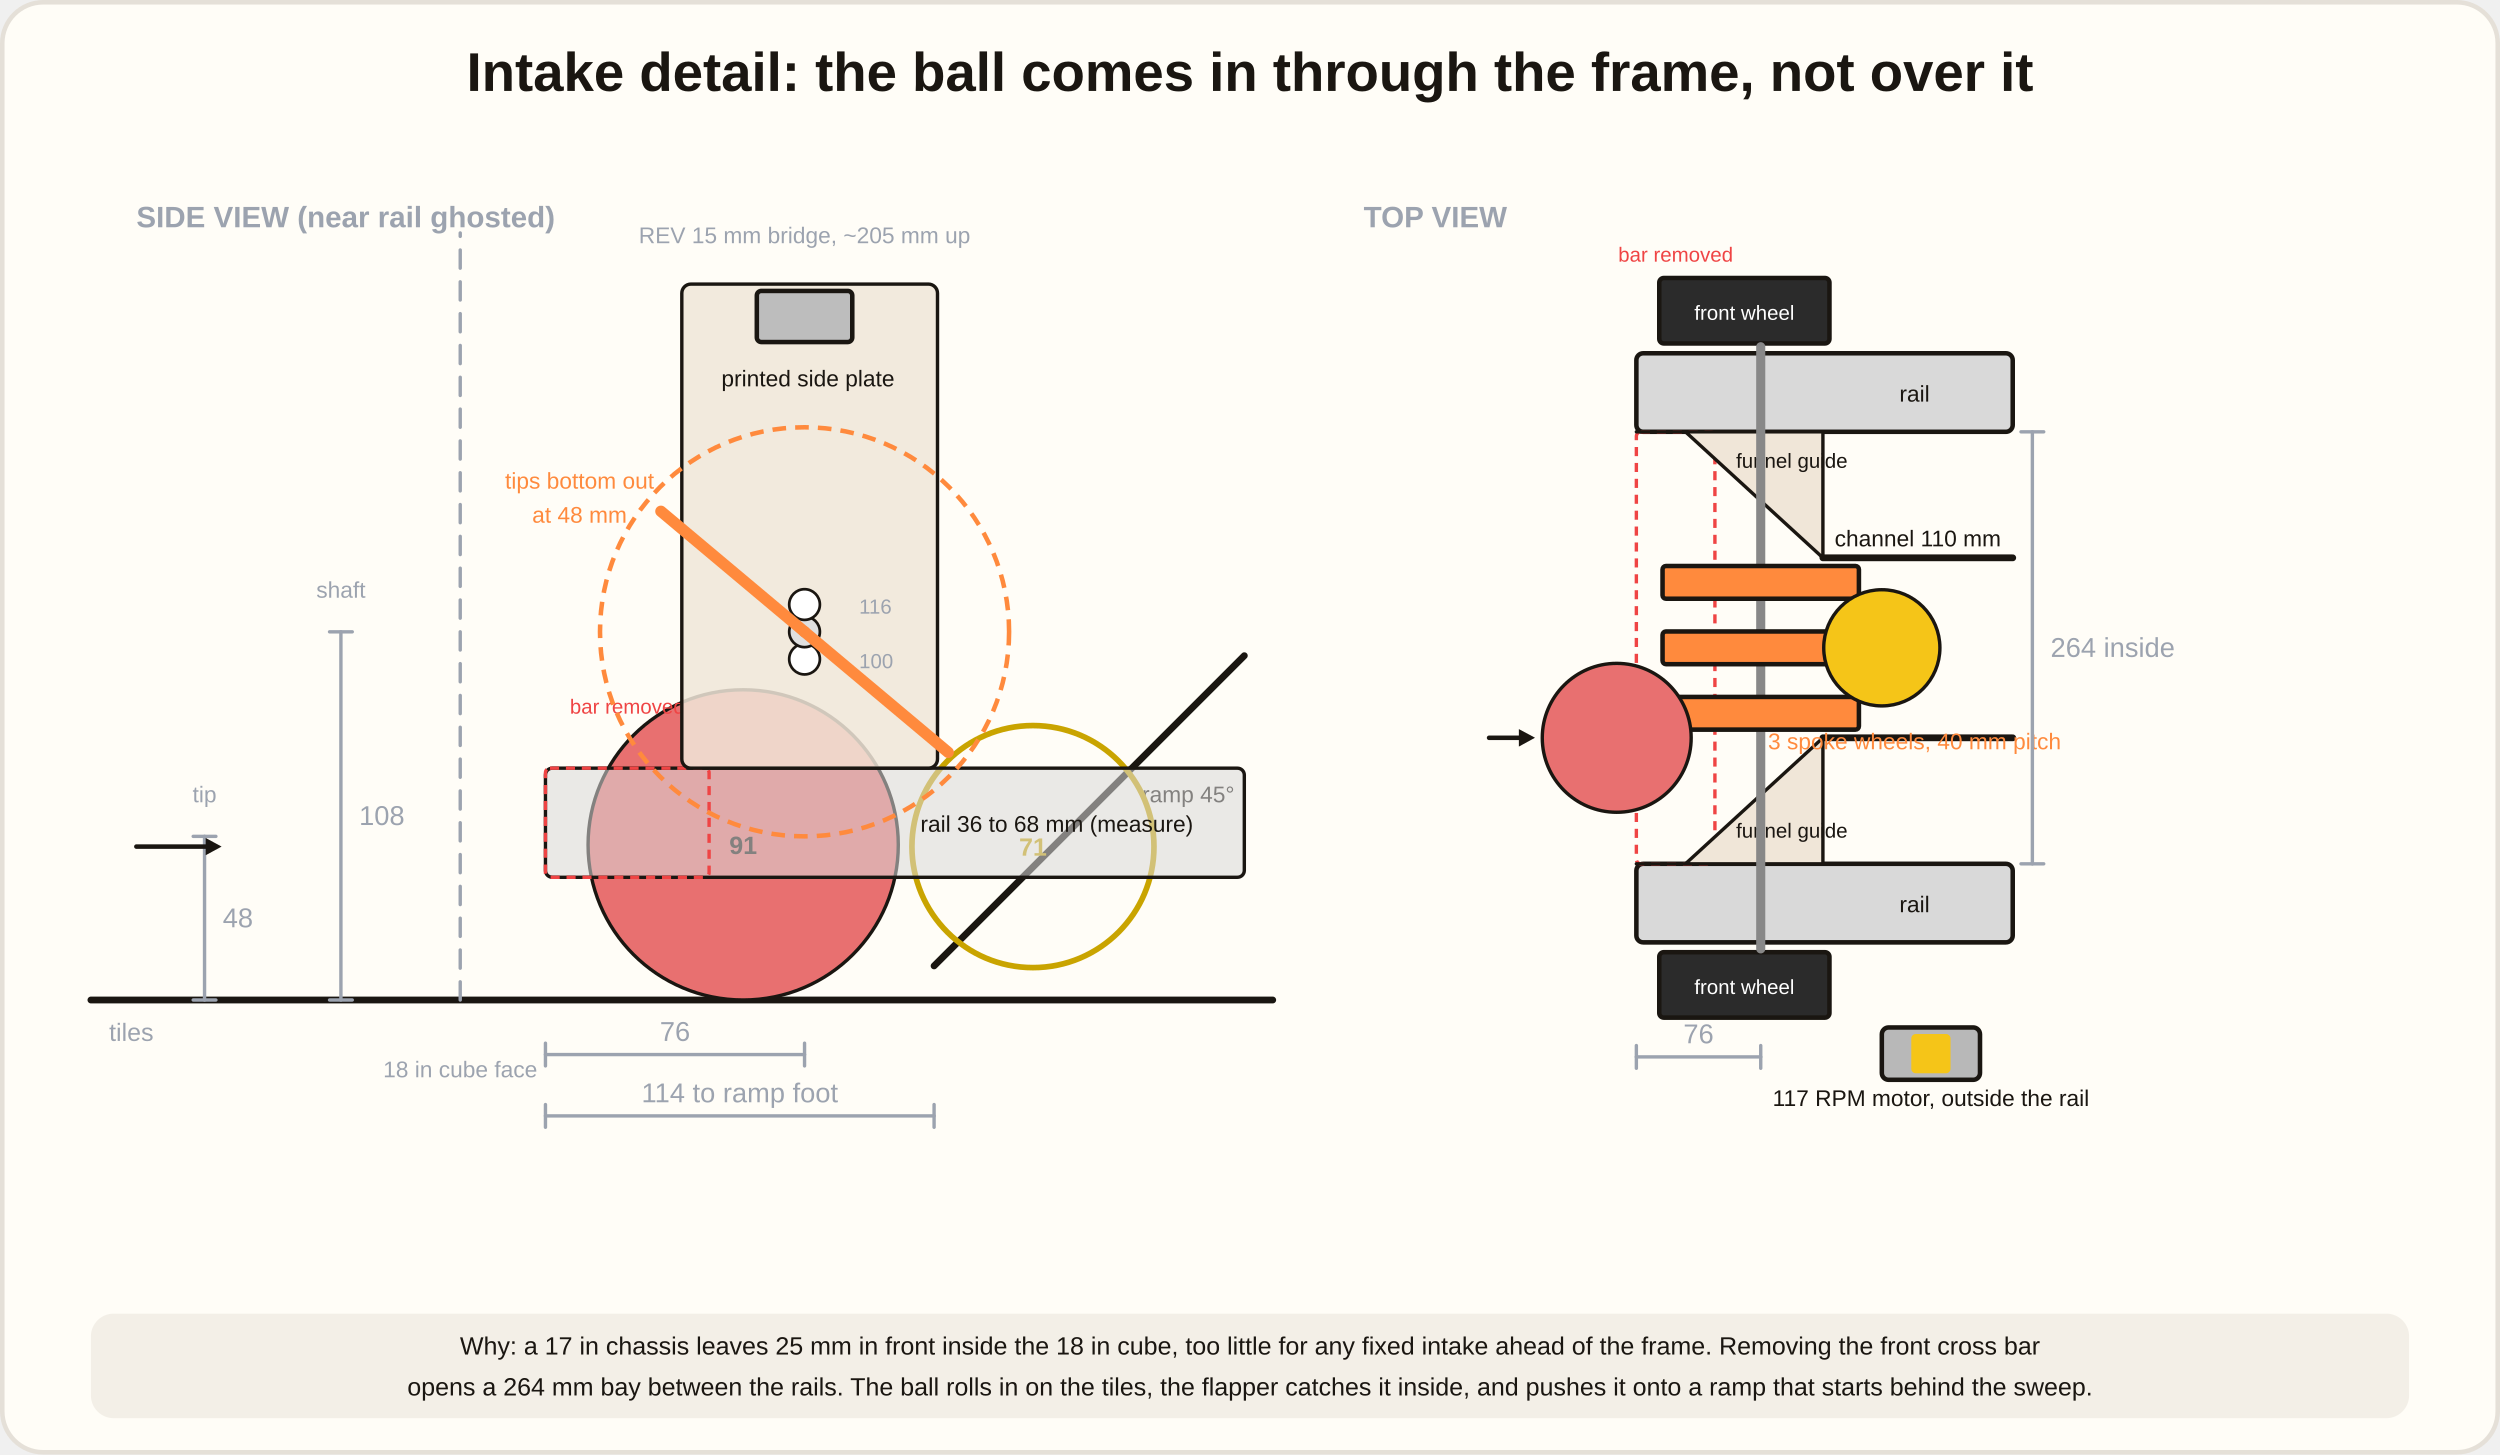
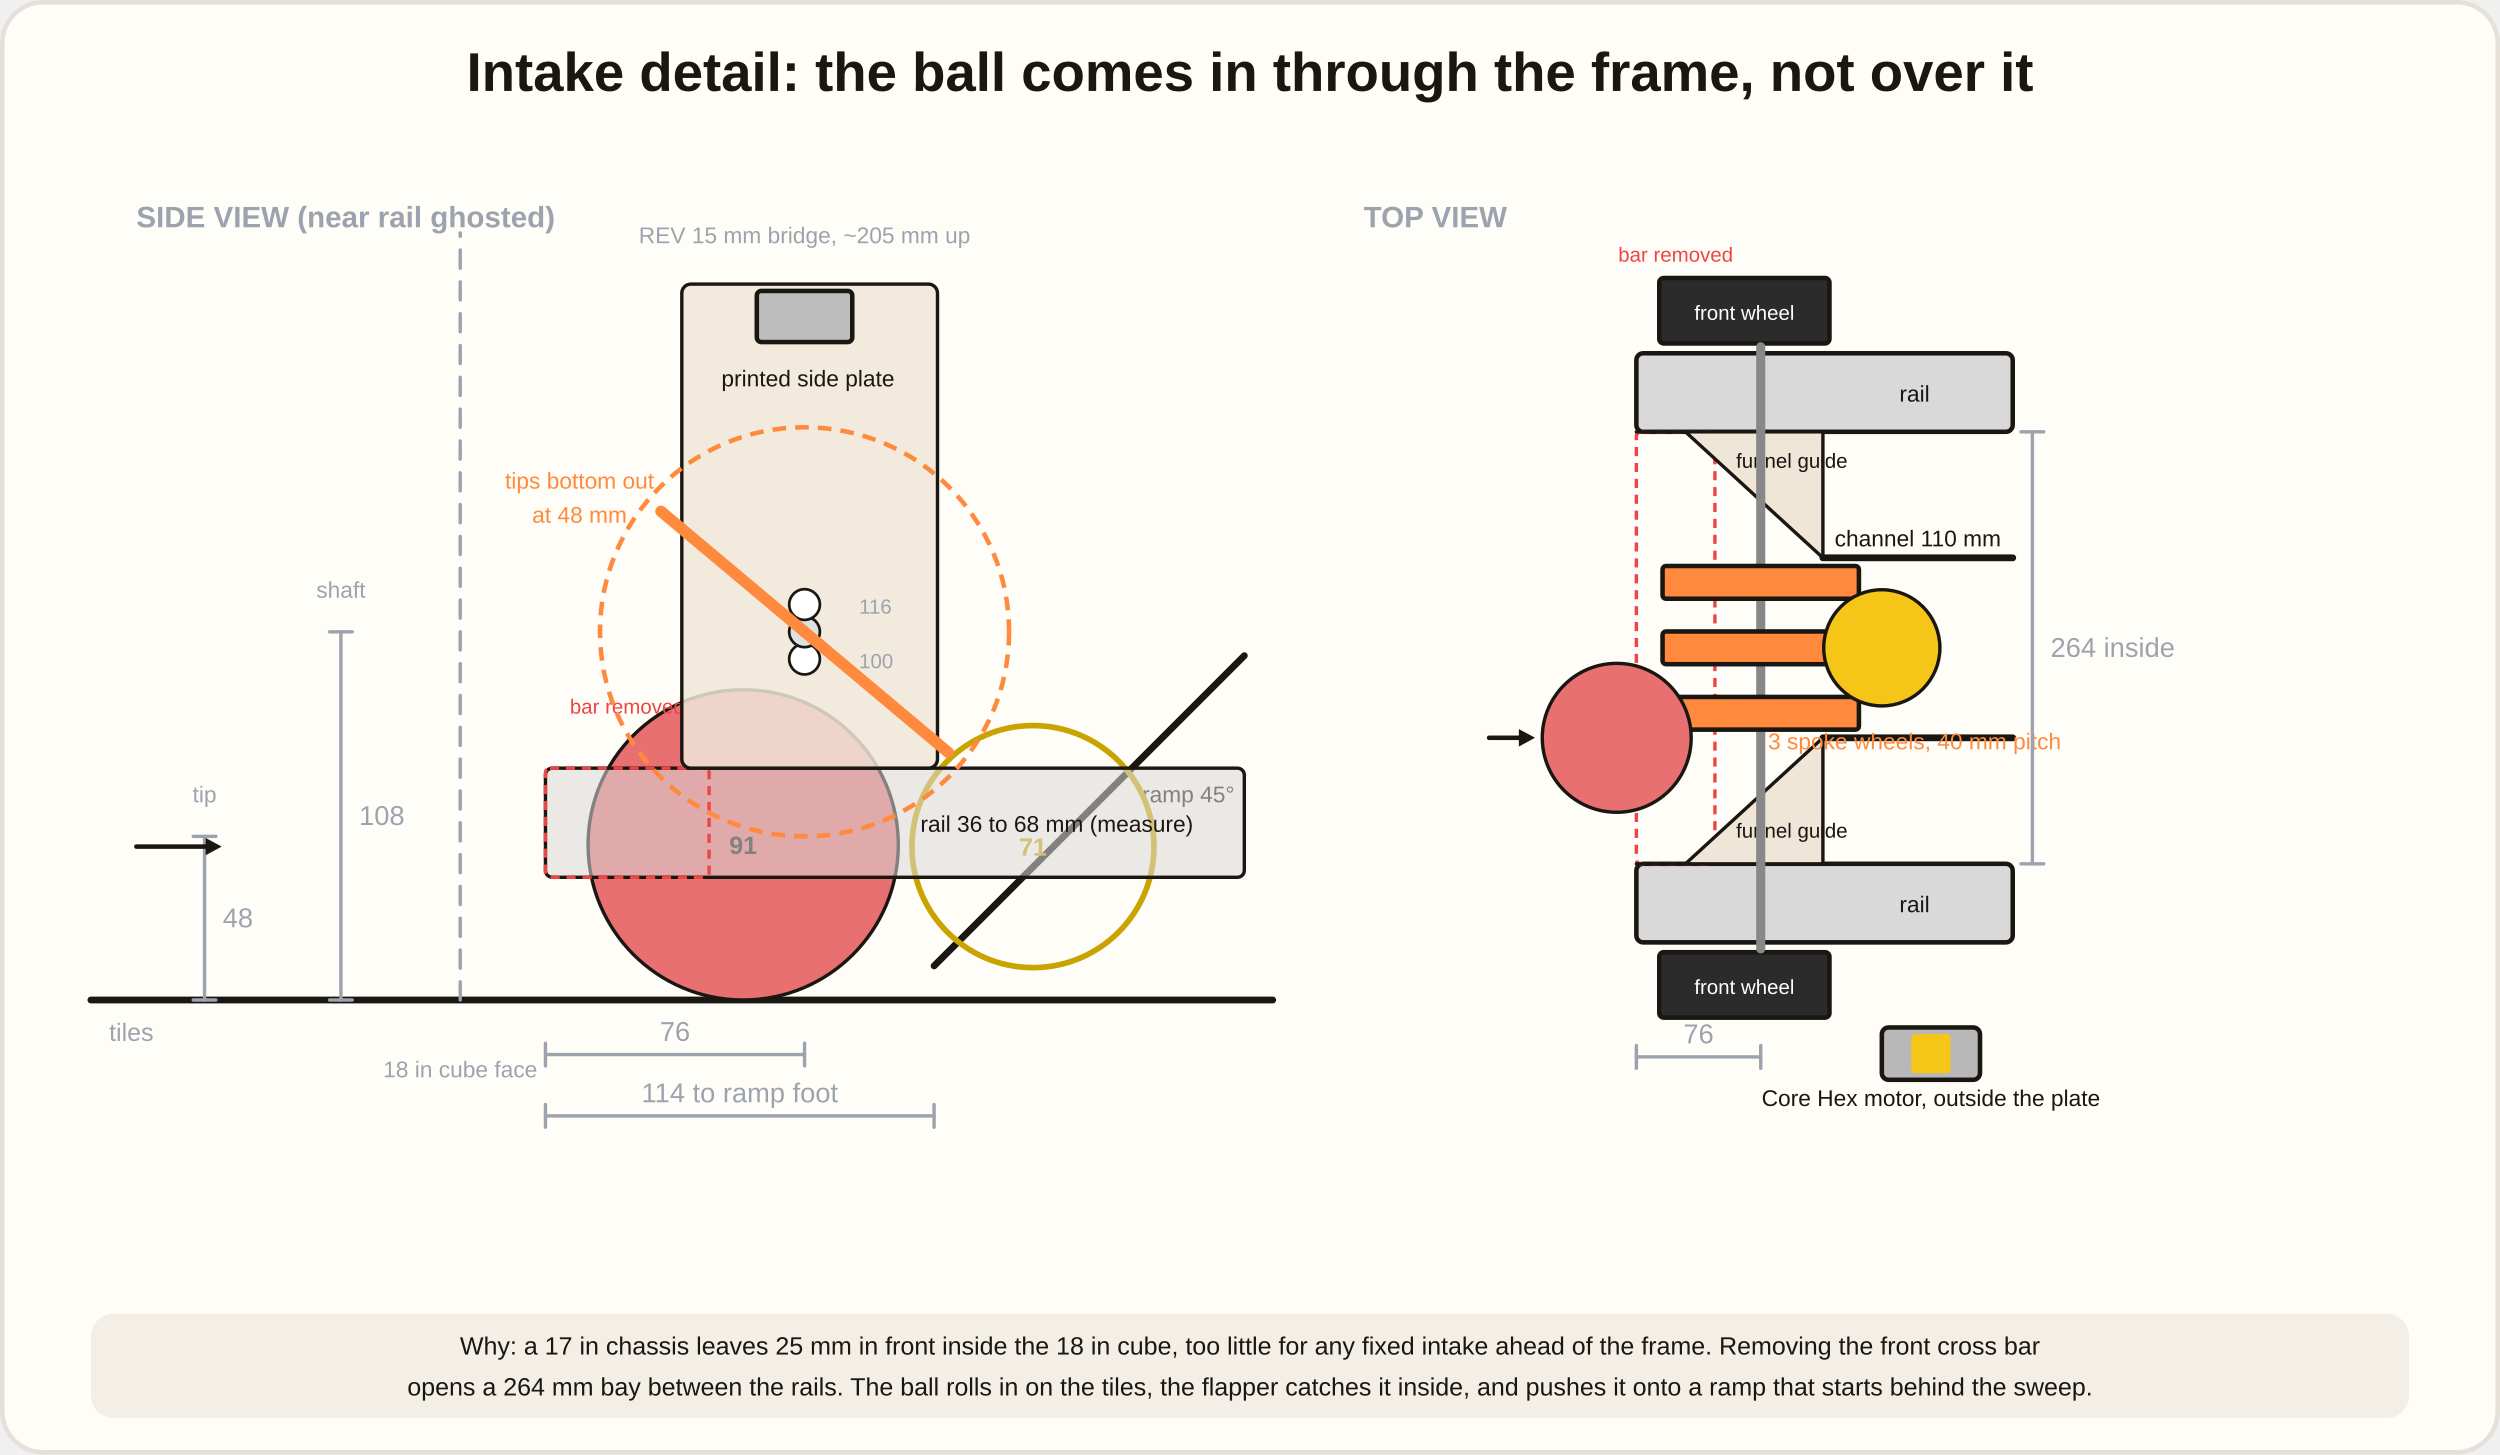
<svg xmlns="http://www.w3.org/2000/svg" width="1100" height="640" viewBox="0 0 1100 640">
  <rect x="1" y="1" width="1098" height="638" rx="18" fill="#FFFDF7" stroke="#E5E0D8" stroke-width="2" />
  <text x="550.0" y="40" font-size="24" fill="#1A1611" text-anchor="middle" font-weight="bold" font-family="Arial, Helvetica, sans-serif">Intake detail: the ball comes in through the frame, not over it</text>
  <text x="60" y="100" font-size="13" fill="#9CA3AF" text-anchor="start" font-weight="bold" font-family="Arial, Helvetica, sans-serif">SIDE VIEW (near rail ghosted)</text>
  <line x1="40" y1="440" x2="560" y2="440" stroke="#1A1611" stroke-width="3" stroke-linecap="round" />
  <text x="48" y="458" font-size="11" fill="#9CA3AF" text-anchor="start" font-weight="normal" font-family="Arial, Helvetica, sans-serif">tiles</text>
  <line x1="202.5" y1="440.0" x2="202.5" y2="102.5" stroke="#9CA3AF" stroke-width="1.5" stroke-linecap="round" stroke-dasharray="8 6" />
  <text x="202.5" y="474" font-size="10" fill="#9CA3AF" text-anchor="middle" font-weight="normal" font-family="Arial, Helvetica, sans-serif">18 in cube face</text>
  <line x1="411.0" y1="425.0" x2="547.5" y2="288.5" stroke="#1A1611" stroke-width="3" stroke-linecap="round" />
  <text x="502.5" y="353.0" font-size="10" fill="#1A1611" text-anchor="start" font-weight="normal" font-family="Arial, Helvetica, sans-serif">ramp 45°</text>
  <circle cx="327.0" cy="371.75" r="68.25" fill="#e87070" stroke="#1A1611" stroke-width="1.5" />
  <text x="327.0" y="375.75" font-size="11" fill="#1A1611" text-anchor="middle" font-weight="bold" font-family="Arial, Helvetica, sans-serif">91</text>
  <circle cx="454.5" cy="372.5" r="53.25" fill="none" stroke="#c9a400" stroke-width="2.5" />
  <text x="454.5" y="376.5" font-size="11" fill="#c9a400" text-anchor="middle" font-weight="bold" font-family="Arial, Helvetica, sans-serif">71</text>
  <rect x="240.0" y="338.0" width="307.5" height="48.0" rx="3" fill="rgba(217,217,217,0.55)" stroke="#1A1611" stroke-width="1.5" />
  <text x="465.0" y="366.0" font-size="10" fill="#1A1611" text-anchor="middle" font-weight="normal" font-family="Arial, Helvetica, sans-serif">rail 36 to 68 mm (measure)</text>
  <rect x="240.0" y="338.0" width="72.0" height="48.0" rx="2" fill="none" stroke="#EF4444" stroke-width="1.5" stroke-dasharray="4 3" />
  <text x="276.0" y="314.0" font-size="9" fill="#EF4444" text-anchor="middle" font-weight="normal" font-family="Arial, Helvetica, sans-serif">bar removed</text>
  <rect x="300.0" y="125.0" width="112.5" height="213.0" rx="4" fill="rgba(240,230,216,0.85)" stroke="#1A1611" stroke-width="1.5" />
  <rect x="333.0" y="128.0" width="42.0" height="22.5" rx="2" fill="#bdbdbd" stroke="#1A1611" stroke-width="2" />
  <text x="354.0" y="107.0" font-size="10" fill="#9CA3AF" text-anchor="middle" font-weight="normal" font-family="Arial, Helvetica, sans-serif">REV 15 mm bridge, ~205 mm up</text>
  <text x="355.5" y="170.0" font-size="10" fill="#1A1611" text-anchor="middle" font-weight="normal" font-family="Arial, Helvetica, sans-serif">printed side plate</text>
  <circle cx="354.0" cy="290.0" r="6.75" fill="white" stroke="#1A1611" stroke-width="1.2" />
  <circle cx="354.0" cy="278.0" r="6.75" fill="#e0e0e0" stroke="#1A1611" stroke-width="1.2" />
  <circle cx="354.0" cy="266.0" r="6.75" fill="white" stroke="#1A1611" stroke-width="1.2" />
  <text x="378.0" y="270.0" font-size="9" fill="#9CA3AF" text-anchor="start" font-weight="normal" font-family="Arial, Helvetica, sans-serif">116</text>
  <text x="378.0" y="294.0" font-size="9" fill="#9CA3AF" text-anchor="start" font-weight="normal" font-family="Arial, Helvetica, sans-serif">100</text>
  <circle cx="354.0" cy="278.0" r="90.0" fill="none" stroke="#FF8A3D" stroke-width="2" stroke-dasharray="6 4" />
  <line x1="354.0" y1="278.0" x2="290.801" y2="224.97" stroke="#FF8A3D" stroke-width="5" stroke-linecap="round" />
  <line x1="354.0" y1="278.0" x2="417.199" y2="331.03" stroke="#FF8A3D" stroke-width="5" stroke-linecap="round" />
  <text x="255.0" y="215.0" font-size="10" fill="#FF8A3D" text-anchor="middle" font-weight="normal" font-family="Arial, Helvetica, sans-serif">tips bottom out</text>
  <text x="255.0" y="230.0" font-size="10" fill="#FF8A3D" text-anchor="middle" font-weight="normal" font-family="Arial, Helvetica, sans-serif">at 48 mm</text>
  <line x1="240.0" y1="464.0" x2="354.0" y2="464.0" stroke="#9CA3AF" stroke-width="1.5" stroke-linecap="round" />
  <line x1="240.0" y1="459.0" x2="240.0" y2="469.0" stroke="#9CA3AF" stroke-width="1.5" stroke-linecap="round" />
  <line x1="354.0" y1="459.0" x2="354.0" y2="469.0" stroke="#9CA3AF" stroke-width="1.5" stroke-linecap="round" />
  <text x="297.0" y="458.0" font-size="12" fill="#9CA3AF" text-anchor="middle" font-weight="normal" font-family="Arial, Helvetica, sans-serif">76</text>
  <line x1="240.0" y1="491.0" x2="411.0" y2="491.0" stroke="#9CA3AF" stroke-width="1.5" stroke-linecap="round" />
  <line x1="240.0" y1="486.0" x2="240.0" y2="496.0" stroke="#9CA3AF" stroke-width="1.5" stroke-linecap="round" />
  <line x1="411.0" y1="486.0" x2="411.0" y2="496.0" stroke="#9CA3AF" stroke-width="1.5" stroke-linecap="round" />
  <text x="325.5" y="485.0" font-size="12" fill="#9CA3AF" text-anchor="middle" font-weight="normal" font-family="Arial, Helvetica, sans-serif">114 to ramp foot</text>
  <line x1="150.0" y1="440.0" x2="150.0" y2="278.0" stroke="#9CA3AF" stroke-width="1.5" stroke-linecap="round" />
  <line x1="145.0" y1="440.0" x2="155.0" y2="440.0" stroke="#9CA3AF" stroke-width="1.5" stroke-linecap="round" />
  <line x1="145.0" y1="278.0" x2="155.0" y2="278.0" stroke="#9CA3AF" stroke-width="1.5" stroke-linecap="round" />
  <text x="158.0" y="363.0" font-size="12" fill="#9CA3AF" text-anchor="start" font-weight="normal" font-family="Arial, Helvetica, sans-serif">108</text>
  <text x="150.0" y="263.0" font-size="10" fill="#9CA3AF" text-anchor="middle" font-weight="normal" font-family="Arial, Helvetica, sans-serif">shaft</text>
  <line x1="90.0" y1="440.0" x2="90.0" y2="368.0" stroke="#9CA3AF" stroke-width="1.5" stroke-linecap="round" />
  <line x1="85.0" y1="440.0" x2="95.0" y2="440.0" stroke="#9CA3AF" stroke-width="1.5" stroke-linecap="round" />
  <line x1="85.0" y1="368.0" x2="95.0" y2="368.0" stroke="#9CA3AF" stroke-width="1.5" stroke-linecap="round" />
  <text x="98.0" y="408.0" font-size="12" fill="#9CA3AF" text-anchor="start" font-weight="normal" font-family="Arial, Helvetica, sans-serif">48</text>
  <text x="90.0" y="353.0" font-size="10" fill="#9CA3AF" text-anchor="middle" font-weight="normal" font-family="Arial, Helvetica, sans-serif">tip</text>
  <line x1="60.0" y1="372.5" x2="91.1" y2="372.5" stroke="#1A1611" stroke-width="2" stroke-linecap="round" />
  <polygon points="97.5,372.5 90.5,376.3 90.5,368.7" fill="#1A1611" />
  <text x="600" y="100" font-size="13" fill="#9CA3AF" text-anchor="start" font-weight="bold" font-family="Arial, Helvetica, sans-serif">TOP VIEW</text>
  <rect x="720.0" y="155.44" width="165.6" height="34.56" rx="3" fill="#d9d9d9" stroke="#1A1611" stroke-width="2" />
  <rect x="730.08" y="122.32" width="74.88" height="28.8" rx="2" fill="#2b2b2b" stroke="#1A1611" stroke-width="2" />
  <text x="767.52" y="140.72" font-size="9" fill="white" text-anchor="middle" font-weight="normal" font-family="Arial, Helvetica, sans-serif">front wheel</text>
  <rect x="720.0" y="380.08" width="165.6" height="34.56" rx="3" fill="#d9d9d9" stroke="#1A1611" stroke-width="2" />
  <rect x="730.08" y="418.96" width="74.88" height="28.8" rx="2" fill="#2b2b2b" stroke="#1A1611" stroke-width="2" />
  <text x="767.52" y="437.36" font-size="9" fill="white" text-anchor="middle" font-weight="normal" font-family="Arial, Helvetica, sans-serif">front wheel</text>
  <text x="842.4" y="176.72" font-size="10" fill="#1A1611" text-anchor="middle" font-weight="normal" font-family="Arial, Helvetica, sans-serif">rail</text>
  <text x="842.4" y="401.36" font-size="10" fill="#1A1611" text-anchor="middle" font-weight="normal" font-family="Arial, Helvetica, sans-serif">rail</text>
  <rect x="720.0" y="190.0" width="34.56" height="190.08" rx="2" fill="none" stroke="#EF4444" stroke-width="1.5" stroke-dasharray="4 3" />
  <text x="737.28" y="115.12" font-size="9" fill="#EF4444" text-anchor="middle" font-weight="normal" font-family="Arial, Helvetica, sans-serif">bar removed</text>
  <polygon points="720.0,190.0 802.08,190.0 802.08,245.44 741.6,190.0" fill="#f0e6d8" stroke="#1A1611" stroke-width="1.5" stroke-linejoin="round" />
  <polygon points="720.0,380.08 802.08,380.08 802.08,324.64 741.6,380.08" fill="#f0e6d8" stroke="#1A1611" stroke-width="1.5" stroke-linejoin="round" />
  <text x="788.4" y="205.84" font-size="9" fill="#1A1611" text-anchor="middle" font-weight="normal" font-family="Arial, Helvetica, sans-serif">funnel guide</text>
  <text x="788.4" y="368.56" font-size="9" fill="#1A1611" text-anchor="middle" font-weight="normal" font-family="Arial, Helvetica, sans-serif">funnel guide</text>
  <line x1="802.08" y1="245.44" x2="885.6" y2="245.44" stroke="#1A1611" stroke-width="3" stroke-linecap="round" />
  <line x1="802.08" y1="324.64" x2="885.6" y2="324.64" stroke="#1A1611" stroke-width="3" stroke-linecap="round" />
  <text x="843.84" y="240.4" font-size="10" fill="#1A1611" text-anchor="middle" font-weight="normal" font-family="Arial, Helvetica, sans-serif">channel 110 mm</text>
  <line x1="774.72" y1="152.56" x2="774.72" y2="417.52" stroke="#888" stroke-width="4" stroke-linecap="round" />
  <rect x="731.52" y="249.04" width="86.4" height="14.4" rx="1.5" fill="#FF8A3D" stroke="#1A1611" stroke-width="2" />
  <rect x="731.52" y="277.84" width="86.4" height="14.4" rx="1.5" fill="#FF8A3D" stroke="#1A1611" stroke-width="2" />
  <rect x="731.52" y="306.64" width="86.4" height="14.4" rx="1.5" fill="#FF8A3D" stroke="#1A1611" stroke-width="2" />
  <text x="842.4" y="329.68" font-size="10" fill="#FF8A3D" text-anchor="middle" font-weight="normal" font-family="Arial, Helvetica, sans-serif">3 spoke wheels, 40 mm pitch</text>
  <rect x="828.0" y="452.08" width="43.2" height="23.04" rx="3" fill="#b8b8b8" stroke="#1A1611" stroke-width="2" />
  <rect x="840.96" y="454.96" width="17.28" height="17.28" rx="2" fill="#F5C518" stroke="none" stroke-width="0" />
-   <text x="849.6" y="486.64" font-size="10" fill="#1A1611" text-anchor="middle" font-weight="normal" font-family="Arial, Helvetica, sans-serif">117 RPM motor, outside the rail</text>
+   <text x="849.6" y="486.64" font-size="10" fill="#1A1611" text-anchor="middle" font-weight="normal" font-family="Arial, Helvetica, sans-serif">Core Hex motor, outside the plate</text>
  <circle cx="711.36" cy="324.64" r="32.76" fill="#e87070" stroke="#1A1611" stroke-width="1.5" />
  <circle cx="828.0" cy="285.04" r="25.56" fill="#F5C518" stroke="#1A1611" stroke-width="1.5" />
  <line x1="655.2" y1="324.64" x2="668.96" y2="324.64" stroke="#1A1611" stroke-width="2" stroke-linecap="round" />
  <polygon points="675.4,324.6 668.3,328.5 668.3,320.8" fill="#1A1611" />
  <line x1="720.0" y1="465.04" x2="774.72" y2="465.04" stroke="#9CA3AF" stroke-width="1.5" stroke-linecap="round" />
  <line x1="720.0" y1="460.04" x2="720.0" y2="470.04" stroke="#9CA3AF" stroke-width="1.5" stroke-linecap="round" />
  <line x1="774.72" y1="460.04" x2="774.72" y2="470.04" stroke="#9CA3AF" stroke-width="1.5" stroke-linecap="round" />
  <text x="747.36" y="459.04" font-size="12" fill="#9CA3AF" text-anchor="middle" font-weight="normal" font-family="Arial, Helvetica, sans-serif">76</text>
  <line x1="894.24" y1="190.0" x2="894.24" y2="380.08" stroke="#9CA3AF" stroke-width="1.5" stroke-linecap="round" />
  <line x1="889.24" y1="190.0" x2="899.24" y2="190.0" stroke="#9CA3AF" stroke-width="1.5" stroke-linecap="round" />
  <line x1="889.24" y1="380.08" x2="899.24" y2="380.08" stroke="#9CA3AF" stroke-width="1.5" stroke-linecap="round" />
  <text x="902.24" y="289.04" font-size="12" fill="#9CA3AF" text-anchor="start" font-weight="normal" font-family="Arial, Helvetica, sans-serif">264 inside</text>
  <rect x="40" y="578" width="1020" height="46" rx="10" fill="#F3EFE7" stroke="none" stroke-width="0" />
  <text x="550" y="596" font-size="11" fill="#1A1611" text-anchor="middle" font-weight="normal" font-family="Arial, Helvetica, sans-serif">Why: a 17 in chassis leaves 25 mm in front inside the 18 in cube, too little for any fixed intake ahead of the frame. Removing the front cross bar</text>
  <text x="550" y="614" font-size="11" fill="#1A1611" text-anchor="middle" font-weight="normal" font-family="Arial, Helvetica, sans-serif">opens a 264 mm bay between the rails. The ball rolls in on the tiles, the flapper catches it inside, and pushes it onto a ramp that starts behind the sweep.</text>
</svg>
